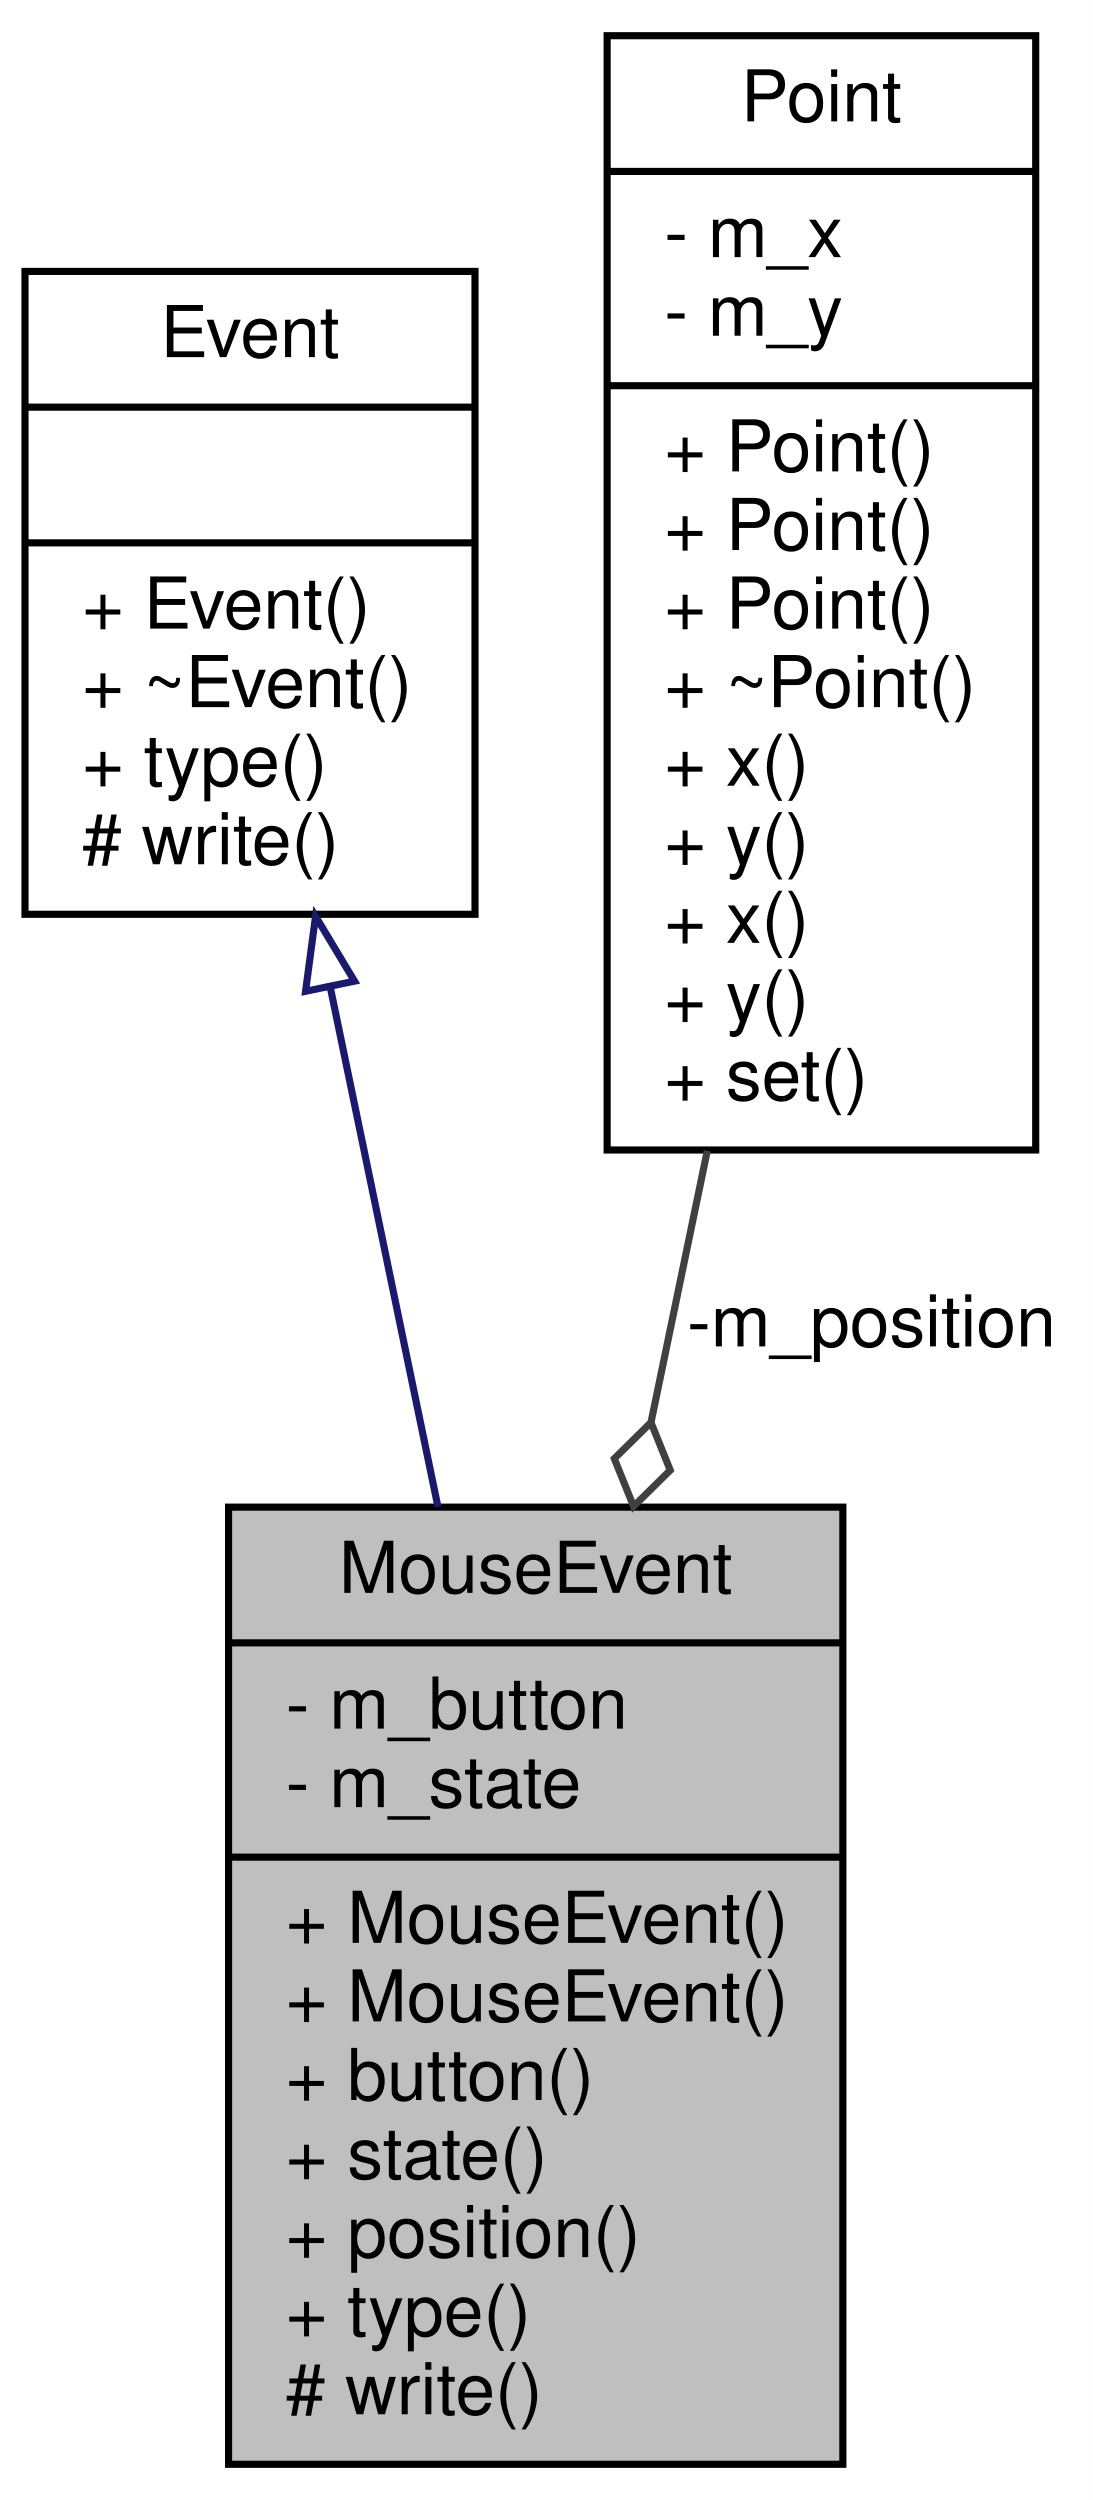
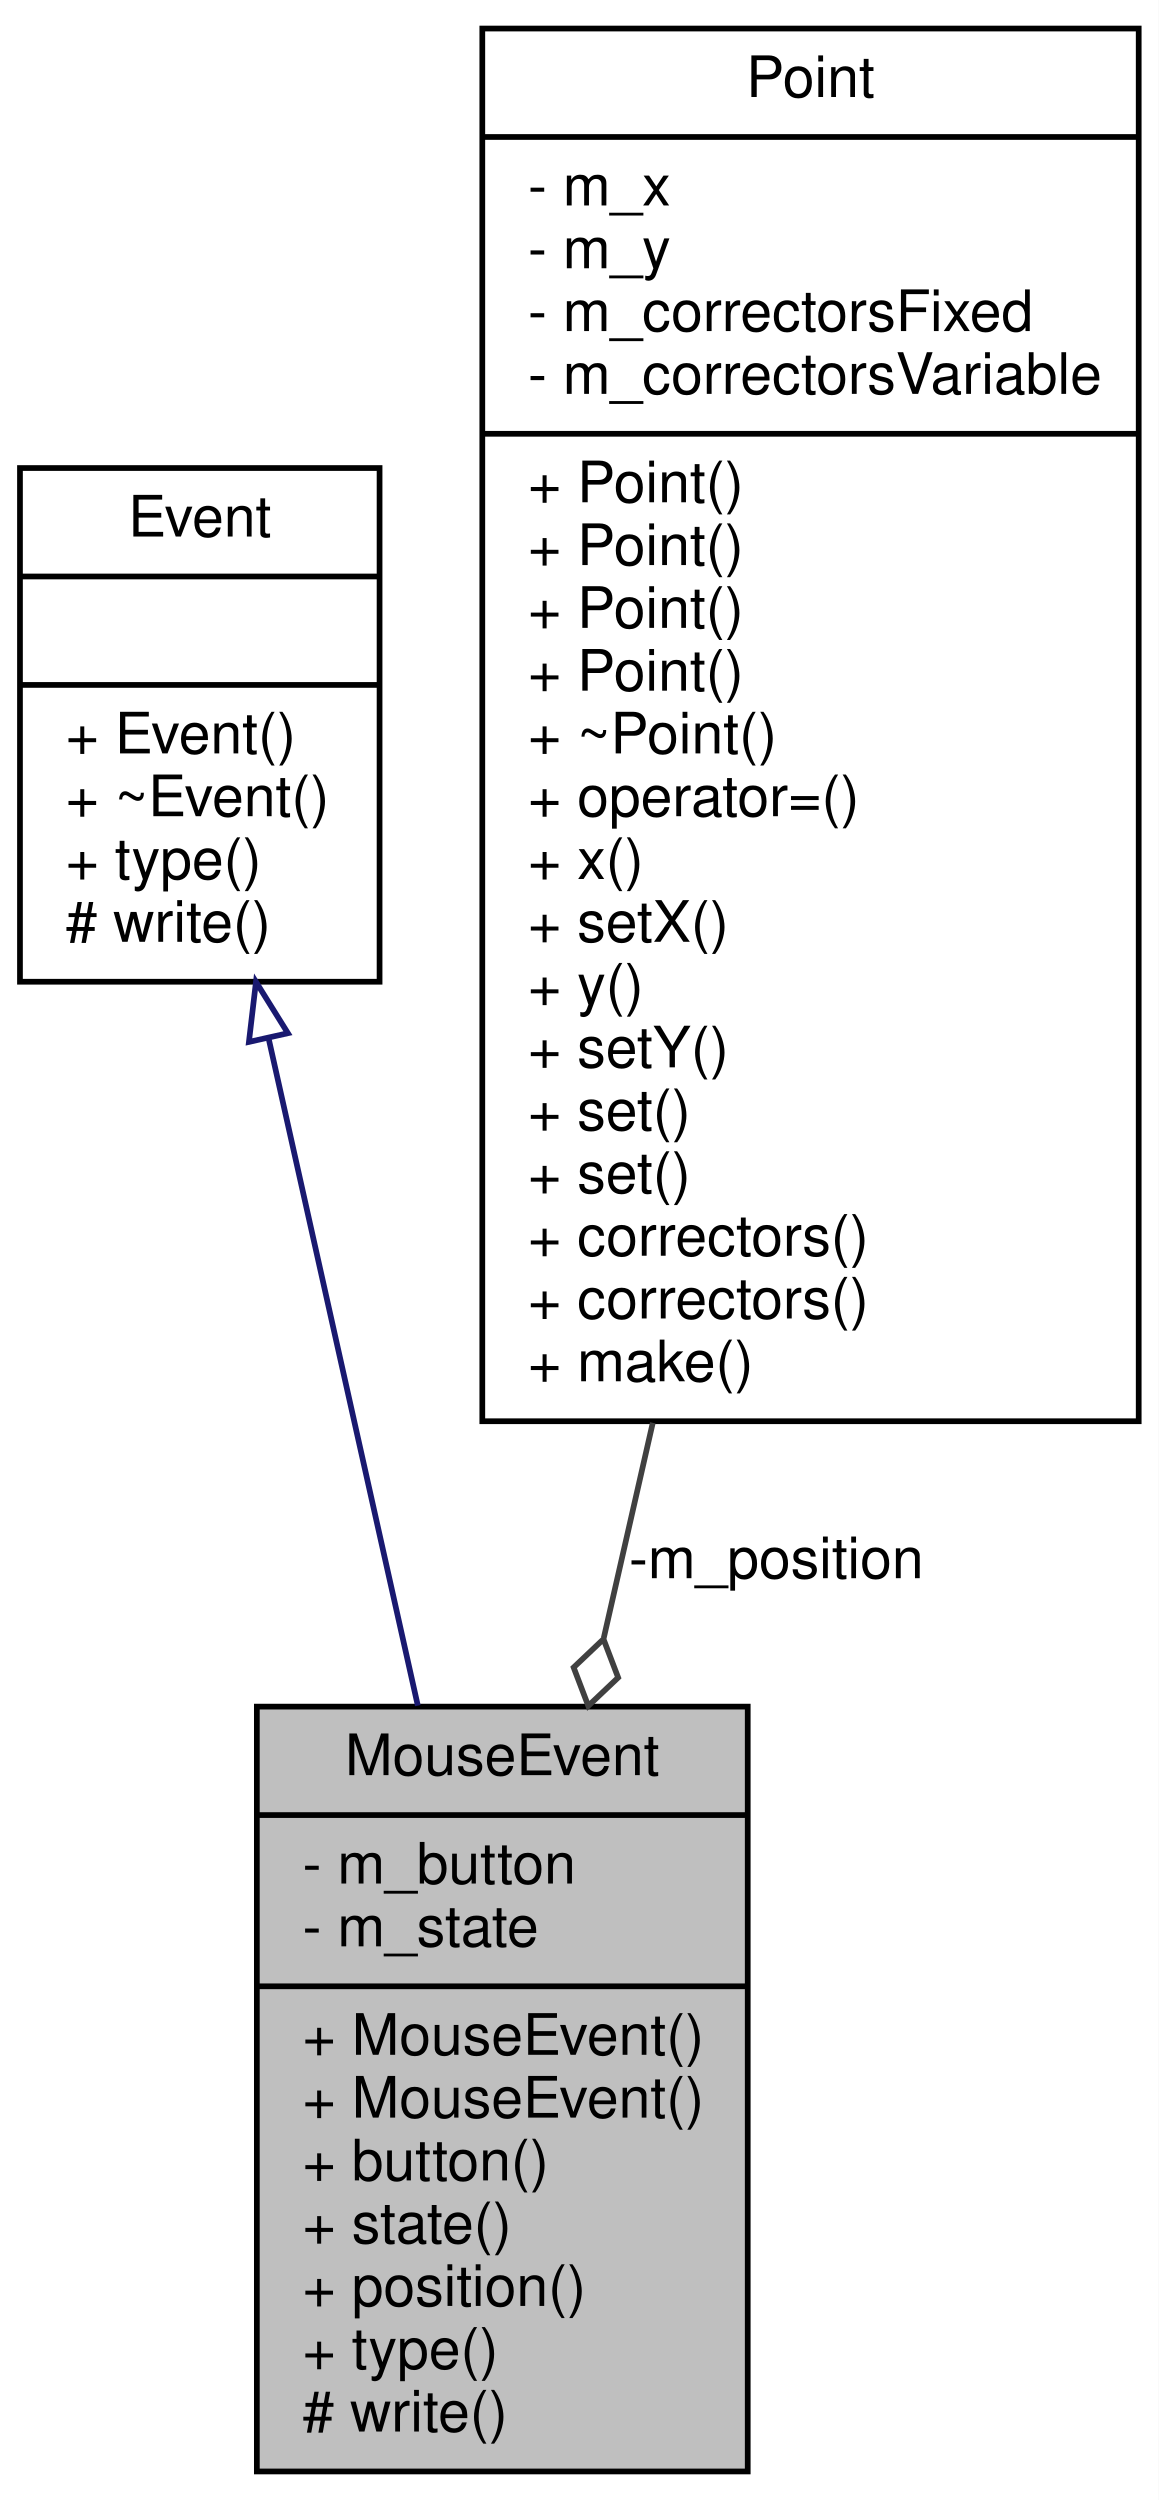
- <svg xmlns="http://www.w3.org/2000/svg" xmlns:xlink="http://www.w3.org/1999/xlink" width="153pt" height="350pt" viewBox="0.00 0.00 153.00 350.00">
-   <g id="graph0" class="graph" transform="scale(1 1) rotate(0) translate(4 346)">
-     <polygon fill="white" stroke="none" points="-4,4 -4,-346 149,-346 149,4 -4,4" />
+ <svg xmlns="http://www.w3.org/2000/svg" xmlns:xlink="http://www.w3.org/1999/xlink" width="203pt" height="438pt" viewBox="0.00 0.00 203.00 438.00">
+   <g id="graph0" class="graph" transform="scale(1 1) rotate(0) translate(4 434)">
+     <polygon fill="white" stroke="none" points="-4,4 -4,-434 199,-434 199,4 -4,4" />
    <g id="node1" class="node">
-       <polygon fill="#bfbfbf" stroke="black" points="28,-1 28,-135 114,-135 114,-1 28,-1" />
-       <text text-anchor="middle" x="71" y="-123" font-family="Helvetica,sans-Serif" font-size="10.00">MouseEvent</text>
-       <polyline fill="none" stroke="black" points="28,-116 114,-116 " />
-       <text text-anchor="start" x="36" y="-104" font-family="Helvetica,sans-Serif" font-size="10.00">- m_button</text>
-       <text text-anchor="start" x="36" y="-93" font-family="Helvetica,sans-Serif" font-size="10.00">- m_state</text>
-       <polyline fill="none" stroke="black" points="28,-86 114,-86 " />
-       <text text-anchor="start" x="36" y="-74" font-family="Helvetica,sans-Serif" font-size="10.00">+ MouseEvent()</text>
-       <text text-anchor="start" x="36" y="-63" font-family="Helvetica,sans-Serif" font-size="10.00">+ MouseEvent()</text>
-       <text text-anchor="start" x="36" y="-52" font-family="Helvetica,sans-Serif" font-size="10.00">+ button()</text>
-       <text text-anchor="start" x="36" y="-41" font-family="Helvetica,sans-Serif" font-size="10.00">+ state()</text>
-       <text text-anchor="start" x="36" y="-30" font-family="Helvetica,sans-Serif" font-size="10.00">+ position()</text>
-       <text text-anchor="start" x="36" y="-19" font-family="Helvetica,sans-Serif" font-size="10.00">+ type()</text>
-       <text text-anchor="start" x="36" y="-8" font-family="Helvetica,sans-Serif" font-size="10.00"># write()</text>
+       <polygon fill="#bfbfbf" stroke="black" points="41,-1 41,-135 127,-135 127,-1 41,-1" />
+       <text text-anchor="middle" x="84" y="-123" font-family="Helvetica,sans-Serif" font-size="10.00">MouseEvent</text>
+       <polyline fill="none" stroke="black" points="41,-116 127,-116 " />
+       <text text-anchor="start" x="49" y="-104" font-family="Helvetica,sans-Serif" font-size="10.00">- m_button</text>
+       <text text-anchor="start" x="49" y="-93" font-family="Helvetica,sans-Serif" font-size="10.00">- m_state</text>
+       <polyline fill="none" stroke="black" points="41,-86 127,-86 " />
+       <text text-anchor="start" x="49" y="-74" font-family="Helvetica,sans-Serif" font-size="10.00">+ MouseEvent()</text>
+       <text text-anchor="start" x="49" y="-63" font-family="Helvetica,sans-Serif" font-size="10.00">+ MouseEvent()</text>
+       <text text-anchor="start" x="49" y="-52" font-family="Helvetica,sans-Serif" font-size="10.00">+ button()</text>
+       <text text-anchor="start" x="49" y="-41" font-family="Helvetica,sans-Serif" font-size="10.00">+ state()</text>
+       <text text-anchor="start" x="49" y="-30" font-family="Helvetica,sans-Serif" font-size="10.00">+ position()</text>
+       <text text-anchor="start" x="49" y="-19" font-family="Helvetica,sans-Serif" font-size="10.00">+ type()</text>
+       <text text-anchor="start" x="49" y="-8" font-family="Helvetica,sans-Serif" font-size="10.00"># write()</text>
    </g>
    <g id="node2" class="node">
      <g id="a_node2">
        <a xlink:href="class_event.html" target="_top" xlink:title="Permet la gestion des evenements. ">
-           <polygon fill="white" stroke="black" points="-0.5,-218 -0.5,-308 62.5,-308 62.5,-218 -0.5,-218" />
-           <text text-anchor="middle" x="31" y="-296" font-family="Helvetica,sans-Serif" font-size="10.00">Event</text>
-           <polyline fill="none" stroke="black" points="-0.5,-289 62.5,-289 " />
-           <text text-anchor="middle" x="31" y="-277" font-family="Helvetica,sans-Serif" font-size="10.00"> </text>
-           <polyline fill="none" stroke="black" points="-0.5,-270 62.5,-270 " />
-           <text text-anchor="start" x="7.5" y="-258" font-family="Helvetica,sans-Serif" font-size="10.00">+ Event()</text>
-           <text text-anchor="start" x="7.5" y="-247" font-family="Helvetica,sans-Serif" font-size="10.00">+ ~Event()</text>
-           <text text-anchor="start" x="7.5" y="-236" font-family="Helvetica,sans-Serif" font-size="10.00">+ type()</text>
-           <text text-anchor="start" x="7.5" y="-225" font-family="Helvetica,sans-Serif" font-size="10.00"># write()</text>
+           <polygon fill="white" stroke="black" points="-0.5,-262 -0.5,-352 62.5,-352 62.5,-262 -0.5,-262" />
+           <text text-anchor="middle" x="31" y="-340" font-family="Helvetica,sans-Serif" font-size="10.00">Event</text>
+           <polyline fill="none" stroke="black" points="-0.5,-333 62.5,-333 " />
+           <text text-anchor="middle" x="31" y="-321" font-family="Helvetica,sans-Serif" font-size="10.00"> </text>
+           <polyline fill="none" stroke="black" points="-0.5,-314 62.5,-314 " />
+           <text text-anchor="start" x="7.5" y="-302" font-family="Helvetica,sans-Serif" font-size="10.00">+ Event()</text>
+           <text text-anchor="start" x="7.5" y="-291" font-family="Helvetica,sans-Serif" font-size="10.00">+ ~Event()</text>
+           <text text-anchor="start" x="7.5" y="-280" font-family="Helvetica,sans-Serif" font-size="10.00">+ type()</text>
+           <text text-anchor="start" x="7.5" y="-269" font-family="Helvetica,sans-Serif" font-size="10.00"># write()</text>
        </a>
      </g>
    </g>
    <g id="edge1" class="edge">
-       <path fill="none" stroke="midnightblue" d="M42.264,-207.651C46.939,-185.094 52.407,-158.713 57.31,-135.053" />
-       <polygon fill="none" stroke="midnightblue" points="38.779,-207.22 40.177,-217.722 45.633,-208.64 38.779,-207.22" />
+       <path fill="none" stroke="midnightblue" d="M43.069,-252.033C50.826,-217.342 60.958,-172.035 69.201,-135.178" />
+       <polygon fill="none" stroke="midnightblue" points="39.611,-251.455 40.845,-261.978 46.443,-252.982 39.611,-251.455" />
    </g>
    <g id="node3" class="node">
      <g id="a_node3">
        <a xlink:href="class_point.html" target="_top" xlink:title="Représente un point (x, y) ">
-           <polygon fill="white" stroke="black" points="81,-185 81,-341 141,-341 141,-185 81,-185" />
-           <text text-anchor="middle" x="111" y="-329" font-family="Helvetica,sans-Serif" font-size="10.00">Point</text>
-           <polyline fill="none" stroke="black" points="81,-322 141,-322 " />
-           <text text-anchor="start" x="89" y="-310" font-family="Helvetica,sans-Serif" font-size="10.00">- m_x</text>
-           <text text-anchor="start" x="89" y="-299" font-family="Helvetica,sans-Serif" font-size="10.00">- m_y</text>
-           <polyline fill="none" stroke="black" points="81,-292 141,-292 " />
-           <text text-anchor="start" x="89" y="-280" font-family="Helvetica,sans-Serif" font-size="10.00">+ Point()</text>
-           <text text-anchor="start" x="89" y="-269" font-family="Helvetica,sans-Serif" font-size="10.00">+ Point()</text>
-           <text text-anchor="start" x="89" y="-258" font-family="Helvetica,sans-Serif" font-size="10.00">+ Point()</text>
-           <text text-anchor="start" x="89" y="-247" font-family="Helvetica,sans-Serif" font-size="10.00">+ ~Point()</text>
-           <text text-anchor="start" x="89" y="-236" font-family="Helvetica,sans-Serif" font-size="10.00">+ x()</text>
-           <text text-anchor="start" x="89" y="-225" font-family="Helvetica,sans-Serif" font-size="10.00">+ y()</text>
-           <text text-anchor="start" x="89" y="-214" font-family="Helvetica,sans-Serif" font-size="10.00">+ x()</text>
-           <text text-anchor="start" x="89" y="-203" font-family="Helvetica,sans-Serif" font-size="10.00">+ y()</text>
-           <text text-anchor="start" x="89" y="-192" font-family="Helvetica,sans-Serif" font-size="10.00">+ set()</text>
+           <polygon fill="white" stroke="black" points="80.5,-185 80.5,-429 195.5,-429 195.5,-185 80.5,-185" />
+           <text text-anchor="middle" x="138" y="-417" font-family="Helvetica,sans-Serif" font-size="10.00">Point</text>
+           <polyline fill="none" stroke="black" points="80.5,-410 195.5,-410 " />
+           <text text-anchor="start" x="88.5" y="-398" font-family="Helvetica,sans-Serif" font-size="10.00">- m_x</text>
+           <text text-anchor="start" x="88.5" y="-387" font-family="Helvetica,sans-Serif" font-size="10.00">- m_y</text>
+           <text text-anchor="start" x="88.5" y="-376" font-family="Helvetica,sans-Serif" font-size="10.00">- m_correctorsFixed</text>
+           <text text-anchor="start" x="88.5" y="-365" font-family="Helvetica,sans-Serif" font-size="10.00">- m_correctorsVariable</text>
+           <polyline fill="none" stroke="black" points="80.5,-358 195.5,-358 " />
+           <text text-anchor="start" x="88.5" y="-346" font-family="Helvetica,sans-Serif" font-size="10.00">+ Point()</text>
+           <text text-anchor="start" x="88.5" y="-335" font-family="Helvetica,sans-Serif" font-size="10.00">+ Point()</text>
+           <text text-anchor="start" x="88.5" y="-324" font-family="Helvetica,sans-Serif" font-size="10.00">+ Point()</text>
+           <text text-anchor="start" x="88.5" y="-313" font-family="Helvetica,sans-Serif" font-size="10.00">+ Point()</text>
+           <text text-anchor="start" x="88.5" y="-302" font-family="Helvetica,sans-Serif" font-size="10.00">+ ~Point()</text>
+           <text text-anchor="start" x="88.5" y="-291" font-family="Helvetica,sans-Serif" font-size="10.00">+ operator=()</text>
+           <text text-anchor="start" x="88.5" y="-280" font-family="Helvetica,sans-Serif" font-size="10.00">+ x()</text>
+           <text text-anchor="start" x="88.5" y="-269" font-family="Helvetica,sans-Serif" font-size="10.00">+ setX()</text>
+           <text text-anchor="start" x="88.5" y="-258" font-family="Helvetica,sans-Serif" font-size="10.00">+ y()</text>
+           <text text-anchor="start" x="88.5" y="-247" font-family="Helvetica,sans-Serif" font-size="10.00">+ setY()</text>
+           <text text-anchor="start" x="88.5" y="-236" font-family="Helvetica,sans-Serif" font-size="10.00">+ set()</text>
+           <text text-anchor="start" x="88.5" y="-225" font-family="Helvetica,sans-Serif" font-size="10.00">+ set()</text>
+           <text text-anchor="start" x="88.5" y="-214" font-family="Helvetica,sans-Serif" font-size="10.00">+ correctors()</text>
+           <text text-anchor="start" x="88.5" y="-203" font-family="Helvetica,sans-Serif" font-size="10.00">+ correctors()</text>
+           <text text-anchor="start" x="88.5" y="-192" font-family="Helvetica,sans-Serif" font-size="10.00">+ make()</text>
        </a>
      </g>
    </g>
    <g id="edge2" class="edge">
-       <path fill="none" stroke="#404040" d="M95.019,-184.889C92.43,-172.397 89.747,-159.453 87.154,-146.941" />
-       <polygon fill="none" stroke="#404040" points="87.136,-146.857 82.002,-141.794 84.701,-135.107 89.835,-140.17 87.136,-146.857" />
-       <text text-anchor="middle" x="118" y="-157.5" font-family="Helvetica,sans-Serif" font-size="10.00"> -m_position</text>
+       <path fill="none" stroke="#404040" d="M110.367,-184.723C107.448,-171.911 104.539,-159.142 101.776,-147.016" />
+       <polygon fill="none" stroke="#404040" points="101.733,-146.826 96.5,-141.865 99.067,-135.126 104.3,-140.087 101.733,-146.826" />
+       <text text-anchor="middle" x="132" y="-157.5" font-family="Helvetica,sans-Serif" font-size="10.00"> -m_position</text>
    </g>
  </g>
</svg>
